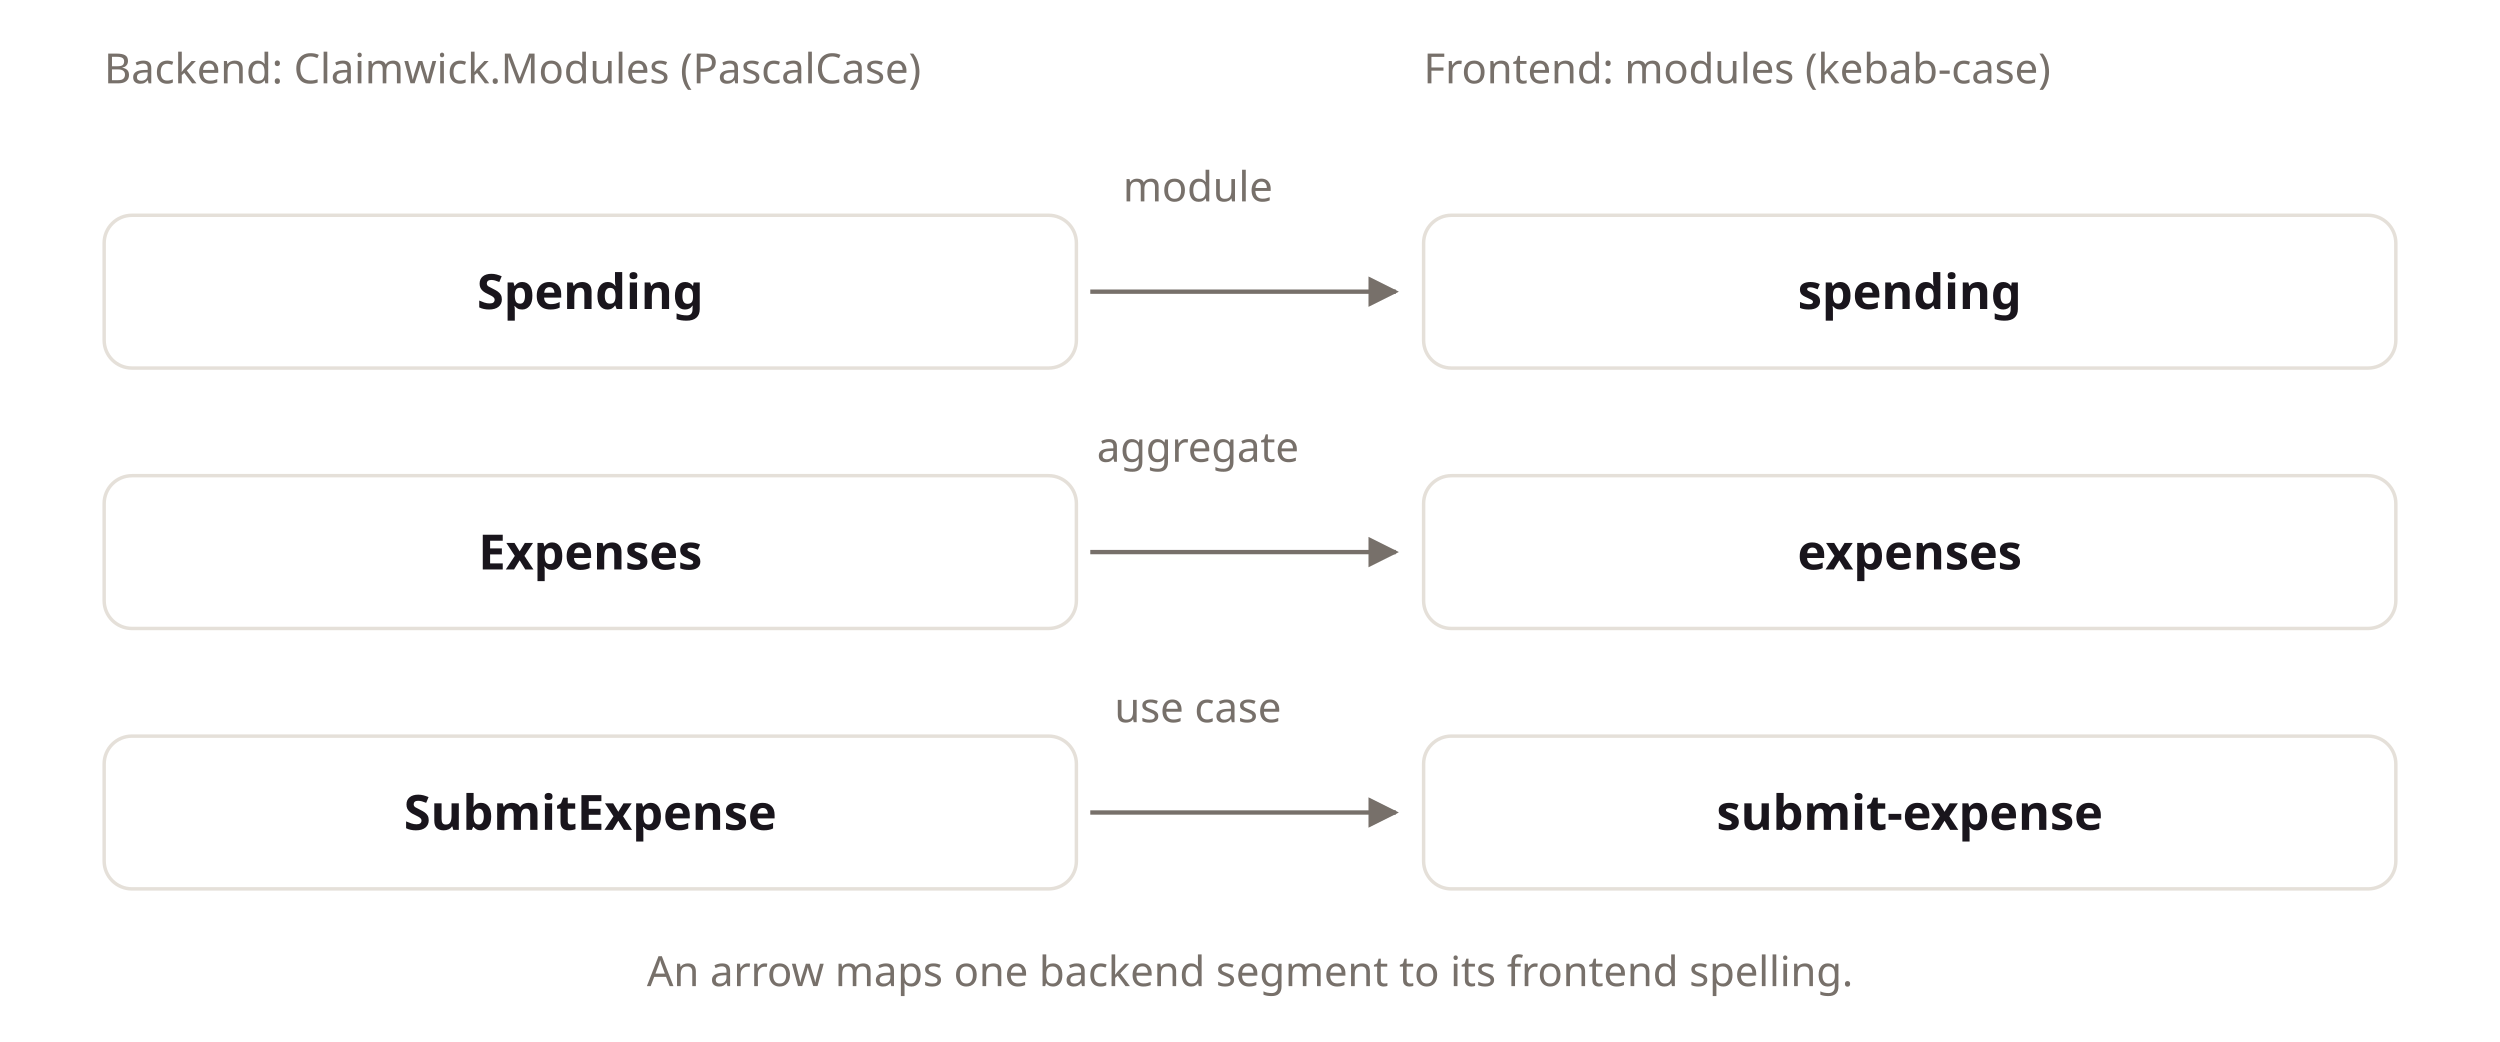
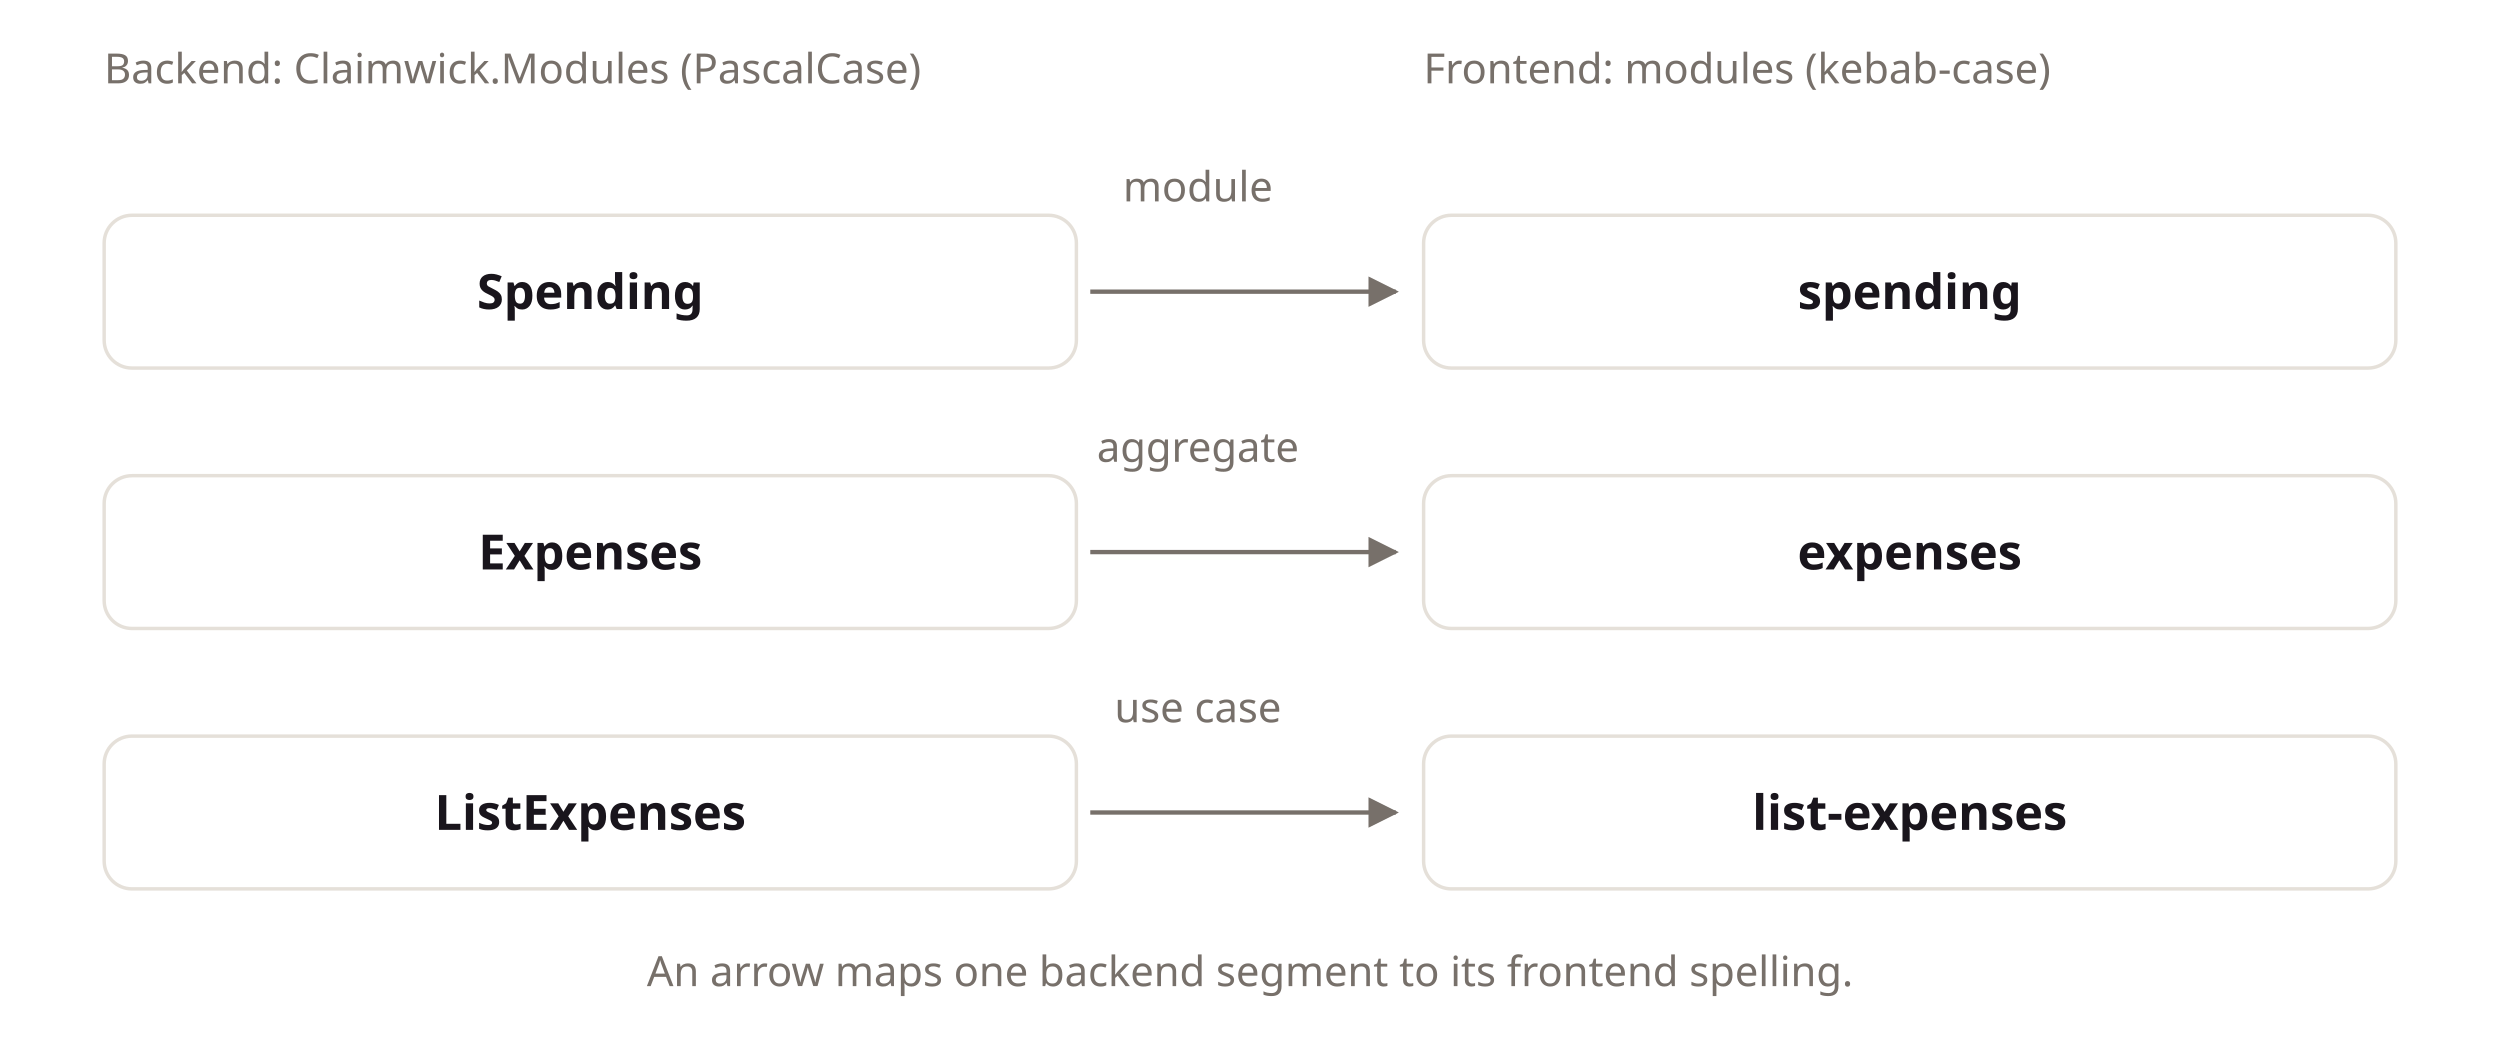
<svg xmlns="http://www.w3.org/2000/svg" width="720" height="300" viewBox="0 0 720 300" role="img" aria-labelledby="frontend-use-case-path-title frontend-use-case-path-desc" font-family="Geist, ui-sans-serif, system-ui, sans-serif">
  <defs>
    <marker id="frontend-use-case-path-arrow" viewBox="0 0 10 10" refX="9" refY="5" markerWidth="7" markerHeight="7" orient="auto-start-reverse">
      <path d="M0 0 10 5 0 10z" style="fill: var(--muted-fg, #77706a)" />
    </marker>
  </defs>
  <g style="fill: var(--muted-fg, #77706a)" font-size="12">
    <text x="30" y="24">Backend: Claimwick.Modules (PascalCase)</text>
    <text x="410" y="24">Frontend: modules (kebab-case)</text>
    <text x="345" y="58" text-anchor="middle">module</text>
    <text x="345" y="133" text-anchor="middle">aggregate</text>
    <text x="345" y="208" text-anchor="middle">use case</text>
  </g>
  <g style="stroke: var(--muted-fg, #77706a); fill: none" stroke-width="1.25" marker-end="url(#frontend-use-case-path-arrow)">
    <path d="M314 84 H 402" />
    <path d="M314 159 H 402" />
    <path d="M314 234 H 402" />
  </g>
  <g style="fill: var(--bg, #ffffff); stroke: var(--border, #e5e0d9)" stroke-width="1">
    <rect x="30" y="62" width="280" height="44" rx="8" />
    <rect x="30" y="137" width="280" height="44" rx="8" />
    <rect x="30" y="212" width="280" height="44" rx="8" />
    <rect x="410" y="62" width="280" height="44" rx="8" />
    <rect x="410" y="137" width="280" height="44" rx="8" />
    <rect x="410" y="212" width="280" height="44" rx="8" />
  </g>
  <g style="fill: var(--fg, #19151c)" font-size="14" font-weight="600" text-anchor="middle">
    <text x="170" y="89">Spending</text>
    <text x="170" y="164">Expenses</text>
-     <text x="170" y="239">SubmitExpense</text>
+     <text x="170" y="239">ListExpenses</text>
    <text x="550" y="89">spending</text>
    <text x="550" y="164">expenses</text>
-     <text x="550" y="239">submit-expense</text>
+     <text x="550" y="239">list-expenses</text>
  </g>
  <text x="360" y="284" text-anchor="middle" font-size="12" style="fill: var(--muted-fg, #77706a)">An arrow maps one backend segment to its frontend spelling.</text>
</svg>
